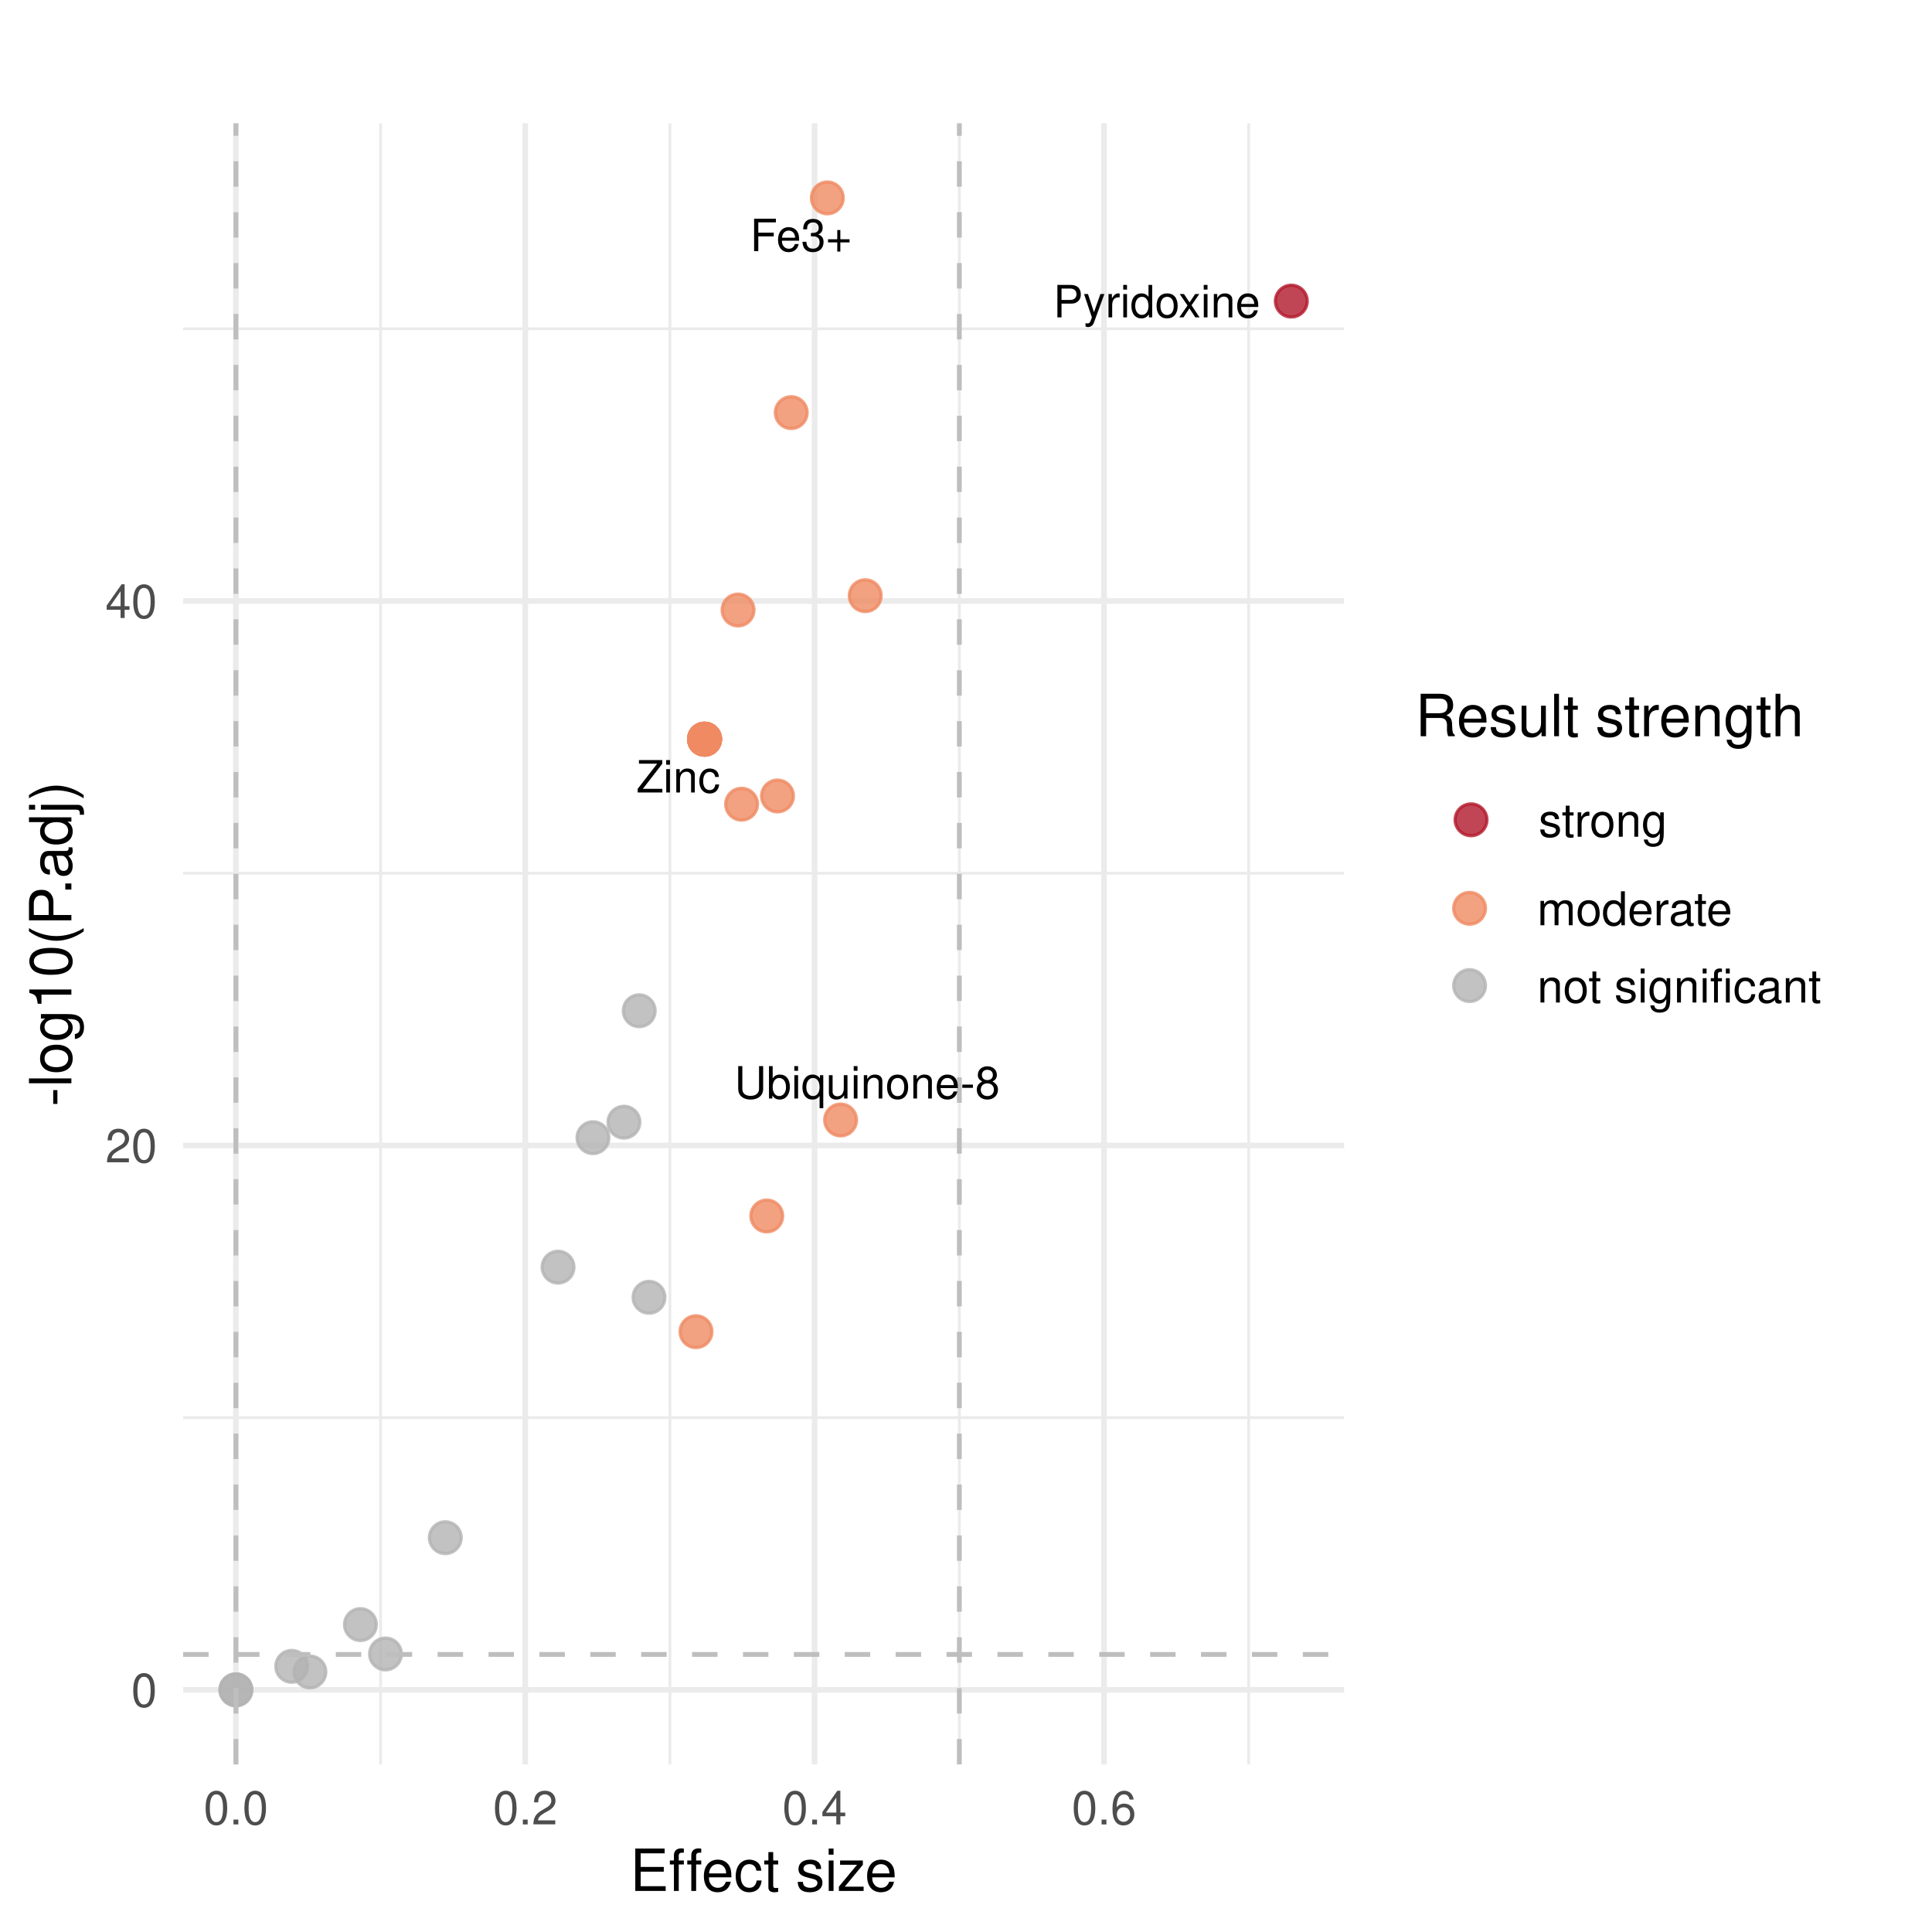
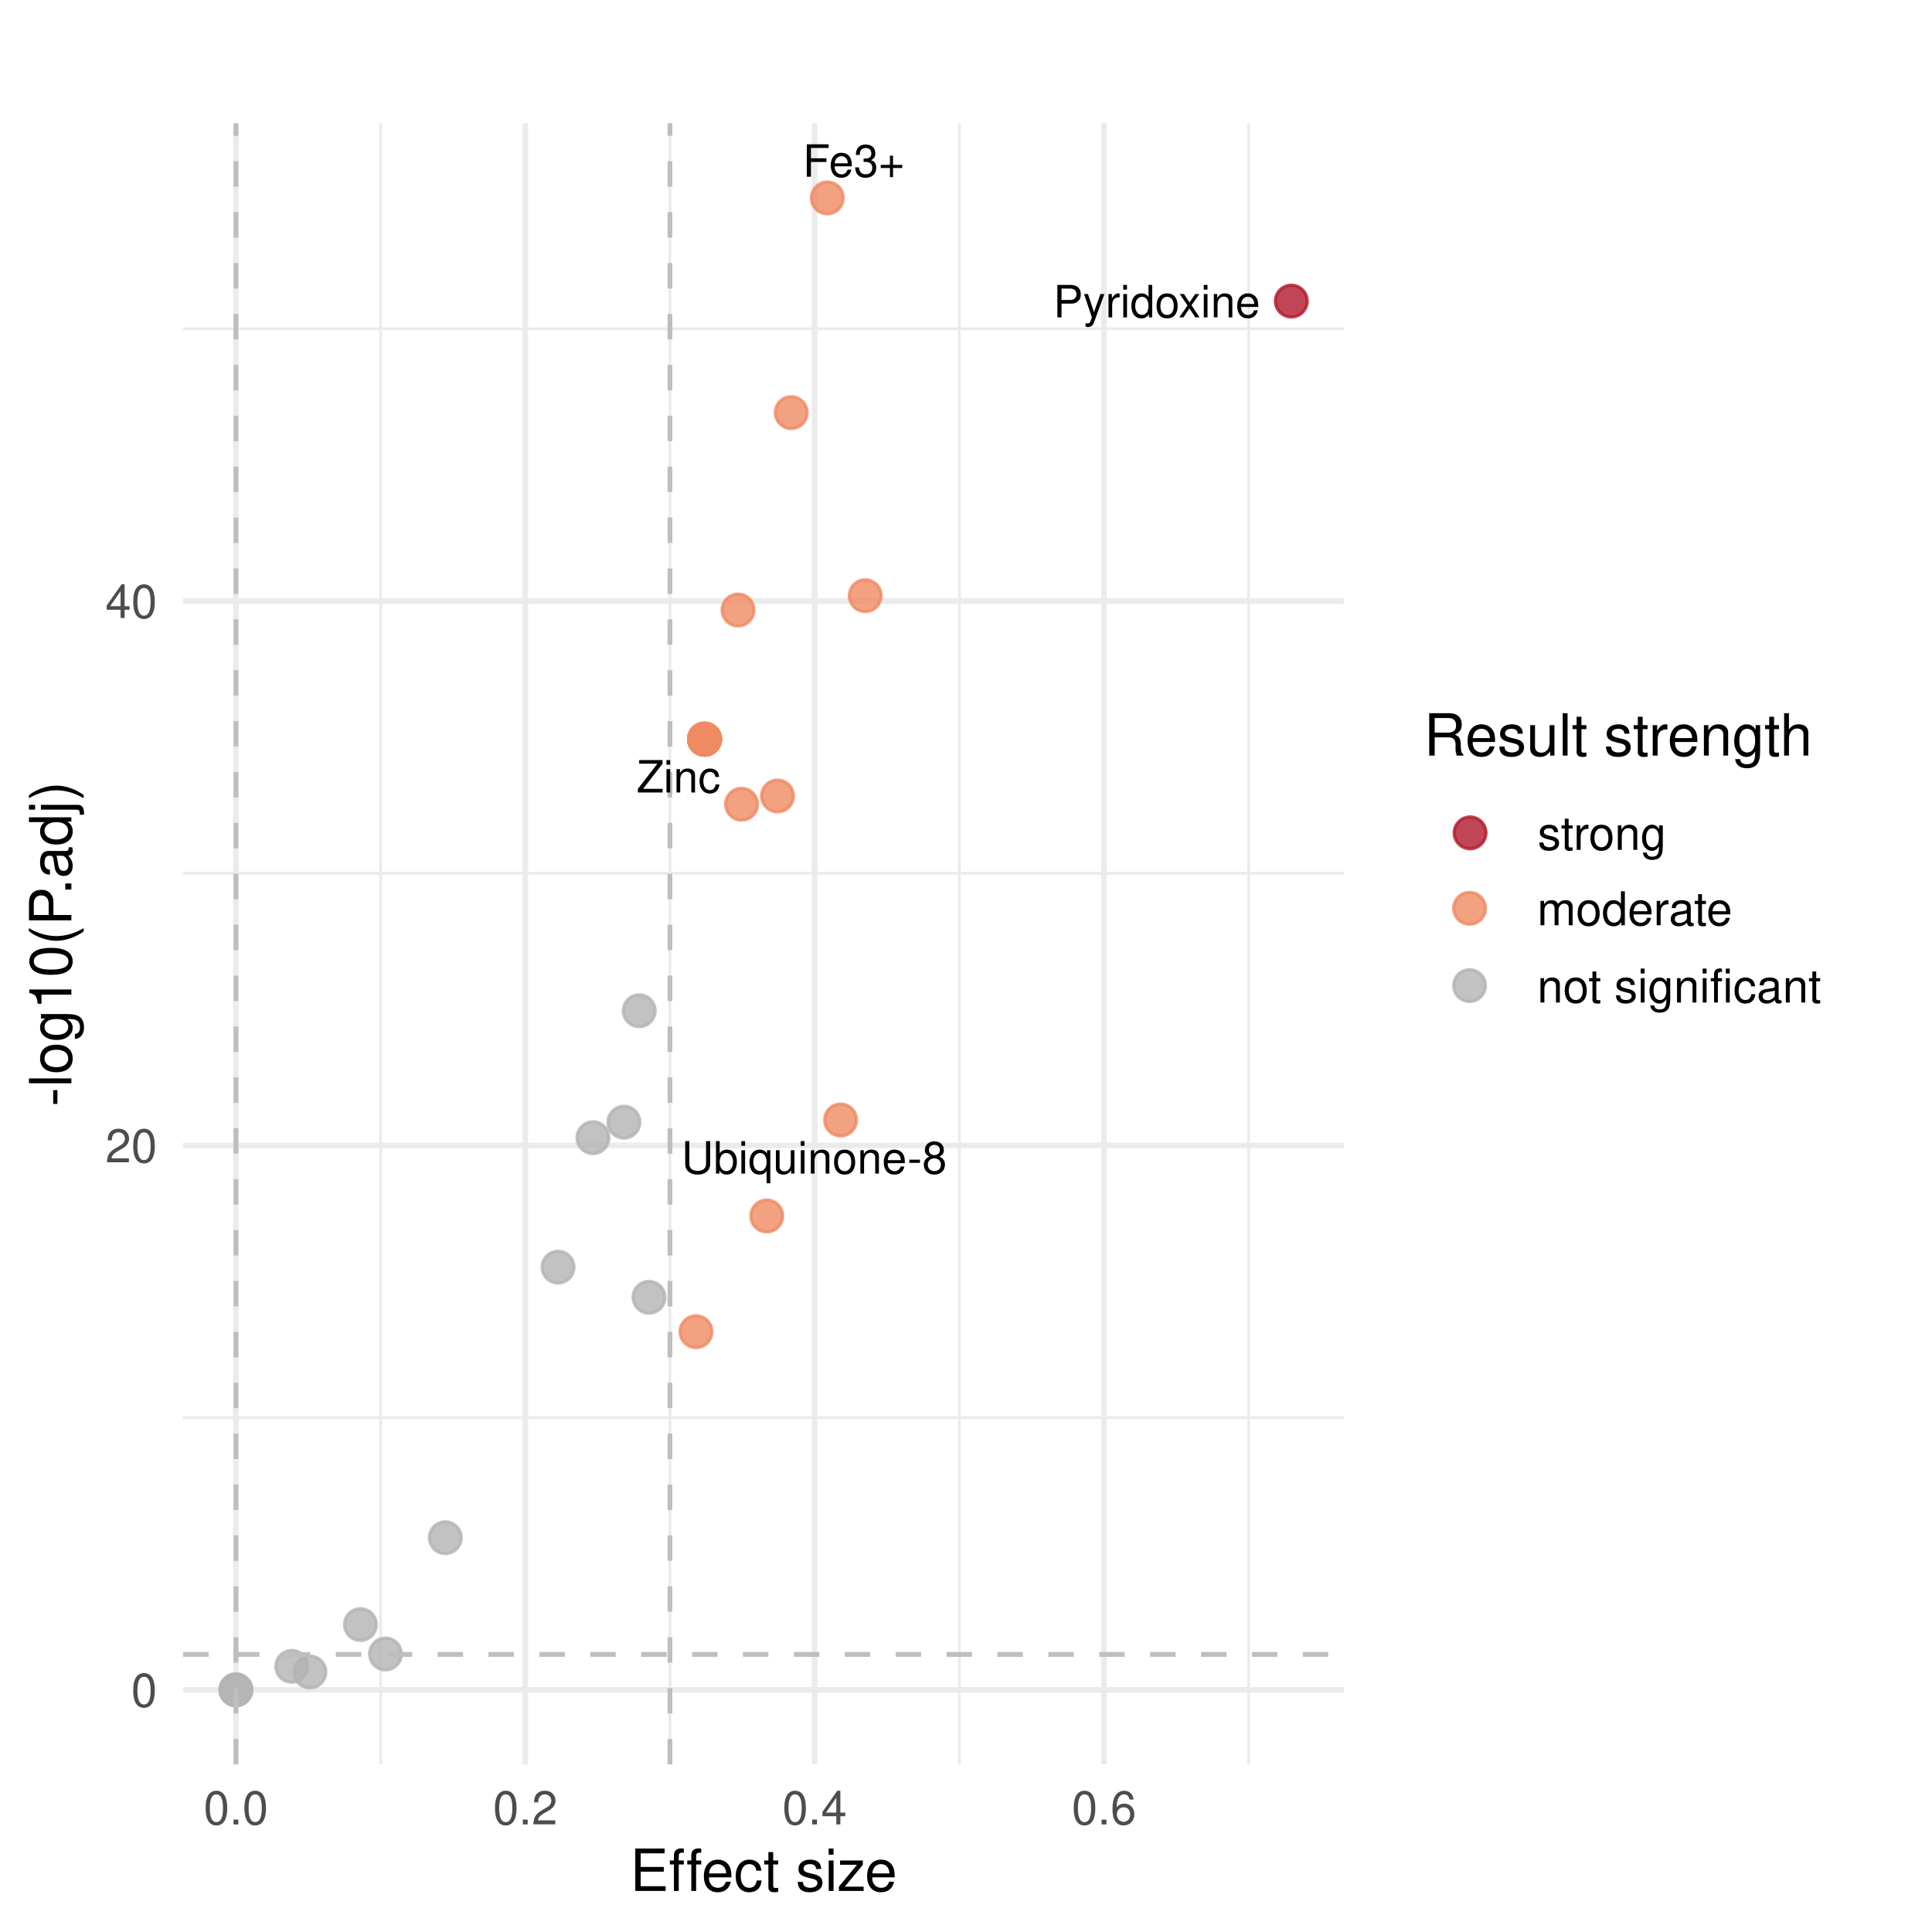
<svg xmlns="http://www.w3.org/2000/svg" class="svglite" width="432.00pt" height="432.00pt" viewBox="0 0 432.00 432.00" version="1.1" id="svg64">
  <defs id="defs1">
    <style type="text/css" id="style1">
    .svglite line, .svglite polyline, .svglite polygon, .svglite path, .svglite rect, .svglite circle {
      fill: none;
      stroke: #000000;
      stroke-linecap: round;
      stroke-linejoin: round;
      stroke-miterlimit: 10.00;
    }
    .svglite text {
      white-space: pre;
    }
  </style>
  </defs>
  <rect width="100%" height="100%" style="stroke: none; fill: none;" id="rect1" />
  <defs id="defs2">
    <clipPath id="cpMC4wMHw0MzIuMDB8MC4wMHw0MzIuMDA=">
      <rect x="0.00" y="0.00" width="432.00" height="432.00" id="rect2" />
    </clipPath>
  </defs>
  <g clip-path="url(#cpMC4wMHw0MzIuMDB8MC4wMHw0MzIuMDA=)" id="g2" />
  <defs id="defs3">
    <clipPath id="cpNDAuOTV8MzAwLjU0fDI3LjU3fDM5NC41Mw==">
      <rect x="40.95" y="27.57" width="259.58" height="366.97" id="rect3" />
    </clipPath>
  </defs>
  <g clip-path="url(#cpNDAuOTV8MzAwLjU0fDI3LjU3fDM5NC41Mw==)" id="g50">
    <polyline points="40.95,316.99 300.54,316.99 " style="stroke-width: 0.63; stroke: #EBEBEB; stroke-linecap: butt;" id="polyline3" />
    <polyline points="40.95,195.26 300.54,195.26 " style="stroke-width: 0.63; stroke: #EBEBEB; stroke-linecap: butt;" id="polyline4" />
    <polyline points="40.95,73.52 300.54,73.52 " style="stroke-width: 0.63; stroke: #EBEBEB; stroke-linecap: butt;" id="polyline5" />
    <polyline points="85.10,394.53 85.10,27.57 " style="stroke-width: 0.63; stroke: #EBEBEB; stroke-linecap: butt;" id="polyline6" />
    <polyline points="149.80,394.53 149.80,27.57 " style="stroke-width: 0.63; stroke: #EBEBEB; stroke-linecap: butt;" id="polyline7" />
    <polyline points="214.51,394.53 214.51,27.57 " style="stroke-width: 0.63; stroke: #EBEBEB; stroke-linecap: butt;" id="polyline8" />
    <polyline points="279.21,394.53 279.21,27.57 " style="stroke-width: 0.63; stroke: #EBEBEB; stroke-linecap: butt;" id="polyline9" />
    <polyline points="40.95,377.85 300.54,377.85 " style="stroke-width: 1.26; stroke: #EBEBEB; stroke-linecap: butt;" id="polyline10" />
    <polyline points="40.95,256.12 300.54,256.12 " style="stroke-width: 1.26; stroke: #EBEBEB; stroke-linecap: butt;" id="polyline11" />
    <polyline points="40.95,134.39 300.54,134.39 " style="stroke-width: 1.26; stroke: #EBEBEB; stroke-linecap: butt;" id="polyline12" />
    <polyline points="52.75,394.53 52.75,27.57 " style="stroke-width: 1.26; stroke: #EBEBEB; stroke-linecap: butt;" id="polyline13" />
    <polyline points="117.45,394.53 117.45,27.57 " style="stroke-width: 1.26; stroke: #EBEBEB; stroke-linecap: butt;" id="polyline14" />
    <polyline points="182.15,394.53 182.15,27.57 " style="stroke-width: 1.26; stroke: #EBEBEB; stroke-linecap: butt;" id="polyline15" />
    <polyline points="246.86,394.53 246.86,27.57 " style="stroke-width: 1.26; stroke: #EBEBEB; stroke-linecap: butt;" id="polyline16" />
    <circle cx="165.03" cy="136.40" r="3.56" style="stroke-width: 0.71; stroke: #EF8A62; stroke-opacity: 0.80; fill: #EF8A62; fill-opacity: 0.80;" id="circle16" />
    <circle cx="52.75" cy="377.85" r="3.56" style="stroke-width: 0.71; stroke: #B3B3B3; stroke-opacity: 0.80; fill: #B3B3B3; fill-opacity: 0.80;" id="circle17" />
    <circle cx="145.12" cy="290.08" r="3.56" style="stroke-width: 0.71; stroke: #B3B3B3; stroke-opacity: 0.80; fill: #B3B3B3; fill-opacity: 0.80;" id="circle18" />
    <circle cx="157.54" cy="165.28" r="3.56" style="stroke-width: 0.71; stroke: #EF8A62; stroke-opacity: 0.80; fill: #EF8A62; fill-opacity: 0.80;" id="circle19" />
    <circle cx="157.54" cy="165.28" r="3.56" style="stroke-width: 0.71; stroke: #EF8A62; stroke-opacity: 0.80; fill: #EF8A62; fill-opacity: 0.80;" id="circle20" />
    <circle cx="157.54" cy="165.28" r="3.56" style="stroke-width: 0.71; stroke: #EF8A62; stroke-opacity: 0.80; fill: #EF8A62; fill-opacity: 0.80;" id="circle21" />
    <circle cx="173.85" cy="177.98" r="3.56" style="stroke-width: 0.71; stroke: #EF8A62; stroke-opacity: 0.80; fill: #EF8A62; fill-opacity: 0.80;" id="circle22" />
    <circle cx="165.82" cy="179.82" r="3.56" style="stroke-width: 0.71; stroke: #EF8A62; stroke-opacity: 0.80; fill: #EF8A62; fill-opacity: 0.80;" id="circle23" />
    <circle cx="69.30" cy="373.85" r="3.56" style="stroke-width: 0.71; stroke: #B3B3B3; stroke-opacity: 0.80; fill: #B3B3B3; fill-opacity: 0.80;" id="circle24" />
    <circle cx="184.99" cy="44.25" r="3.56" style="stroke-width: 0.71; stroke: #EF8A62; stroke-opacity: 0.80; fill: #EF8A62; fill-opacity: 0.80;" id="circle25" />
    <circle cx="132.59" cy="254.39" r="3.56" style="stroke-width: 0.71; stroke: #B3B3B3; stroke-opacity: 0.80; fill: #B3B3B3; fill-opacity: 0.80;" id="circle26" />
    <circle cx="142.93" cy="226.01" r="3.56" style="stroke-width: 0.71; stroke: #B3B3B3; stroke-opacity: 0.80; fill: #B3B3B3; fill-opacity: 0.80;" id="circle27" />
    <circle cx="80.59" cy="363.26" r="3.56" style="stroke-width: 0.71; stroke: #B3B3B3; stroke-opacity: 0.80; fill: #B3B3B3; fill-opacity: 0.80;" id="circle28" />
    <circle cx="86.20" cy="369.83" r="3.56" style="stroke-width: 0.71; stroke: #B3B3B3; stroke-opacity: 0.80; fill: #B3B3B3; fill-opacity: 0.80;" id="circle29" />
    <circle cx="139.51" cy="250.92" r="3.56" style="stroke-width: 0.71; stroke: #B3B3B3; stroke-opacity: 0.80; fill: #B3B3B3; fill-opacity: 0.80;" id="circle30" />
    <circle cx="124.78" cy="283.34" r="3.56" style="stroke-width: 0.71; stroke: #B3B3B3; stroke-opacity: 0.80; fill: #B3B3B3; fill-opacity: 0.80;" id="circle31" />
    <circle cx="155.63" cy="297.77" r="3.56" style="stroke-width: 0.71; stroke: #EF8A62; stroke-opacity: 0.80; fill: #EF8A62; fill-opacity: 0.80;" id="circle32" />
    <circle cx="171.45" cy="271.89" r="3.56" style="stroke-width: 0.71; stroke: #EF8A62; stroke-opacity: 0.80; fill: #EF8A62; fill-opacity: 0.80;" id="circle33" />
    <circle cx="157.54" cy="165.28" r="3.56" style="stroke-width: 0.71; stroke: #EF8A62; stroke-opacity: 0.80; fill: #EF8A62; fill-opacity: 0.80;" id="circle34" />
    <circle cx="99.57" cy="343.83" r="3.56" style="stroke-width: 0.71; stroke: #B3B3B3; stroke-opacity: 0.80; fill: #B3B3B3; fill-opacity: 0.80;" id="circle35" />
    <circle cx="65.23" cy="372.60" r="3.56" style="stroke-width: 0.71; stroke: #B3B3B3; stroke-opacity: 0.80; fill: #B3B3B3; fill-opacity: 0.80;" id="circle36" />
    <circle cx="176.92" cy="92.26" r="3.56" style="stroke-width: 0.71; stroke: #EF8A62; stroke-opacity: 0.80; fill: #EF8A62; fill-opacity: 0.80;" id="circle37" />
    <circle cx="193.47" cy="133.20" r="3.56" style="stroke-width: 0.71; stroke: #EF8A62; stroke-opacity: 0.80; fill: #EF8A62; fill-opacity: 0.80;" id="circle38" />
    <circle cx="288.74" cy="67.33" r="3.56" style="stroke-width: 0.71; stroke: #B2182B; stroke-opacity: 0.80; fill: #B2182B; fill-opacity: 0.80;" id="circle39" />
    <circle cx="187.96" cy="250.43" r="3.56" style="stroke-width: 0.71; stroke: #EF8A62; stroke-opacity: 0.80; fill: #EF8A62; fill-opacity: 0.80;" id="circle40" />
    <circle cx="157.54" cy="165.28" r="3.56" style="stroke-width: 0.71; stroke: #EF8A62; stroke-opacity: 0.80; fill: #EF8A62; fill-opacity: 0.80;" id="circle41" />
    <circle cx="157.54" cy="165.28" r="3.56" style="stroke-width: 0.71; stroke: #EF8A62; stroke-opacity: 0.80; fill: #EF8A62; fill-opacity: 0.80;" id="circle42" />
    <circle cx="157.54" cy="165.28" r="3.56" style="stroke-width: 0.71; stroke: #EF8A62; stroke-opacity: 0.80; fill: #EF8A62; fill-opacity: 0.80;" id="circle43" />
    <circle cx="157.54" cy="165.28" r="3.56" style="stroke-width: 0.71; stroke: #EF8A62; stroke-opacity: 0.80; fill: #EF8A62; fill-opacity: 0.80;" id="circle44" />
    <circle cx="52.75" cy="377.85" r="3.56" style="stroke-width: 0.71; stroke: #B3B3B3; stroke-opacity: 0.80; fill: #B3B3B3; fill-opacity: 0.80;" id="circle45" />
    <line x1="52.75" y1="394.53" x2="52.75" y2="27.57" style="stroke-width: 1.07; stroke: #BEBEBE; stroke-dasharray: 5.69,5.69; stroke-linecap: butt;" id="line45" />
-     <line x1="214.51" y1="394.53" x2="214.51" y2="27.57" style="stroke-width: 1.07; stroke: #BEBEBE; stroke-dasharray: 5.69,5.69; stroke-linecap: butt;" id="line46" />
+     <line x1="149.80" y1="394.53" x2="149.80" y2="27.57" style="stroke-width: 1.07; stroke: #BEBEBE; stroke-dasharray: 5.69,5.69; stroke-linecap: butt;" id="line46" />
    <line x1="40.95" y1="369.94" x2="300.54" y2="369.94" style="stroke-width: 1.07; stroke: #BEBEBE; stroke-dasharray: 5.69,5.69; stroke-linecap: butt;" id="line47" />
-     <text x="179.10" y="56.15" text-anchor="middle" style="font-size: 9.96px; font-family: &quot;Nimbus Sans&quot;;" textLength="25.96px" lengthAdjust="spacingAndGlyphs" id="text47">Fe3+</text>
+     <text x="190.88" y="39.52" text-anchor="middle" style="font-size: 9.96px; font-family: &quot;Nimbus Sans&quot;;" textLength="25.96px" lengthAdjust="spacingAndGlyphs" id="text47">Fe3+</text>
    <text x="258.66" y="70.96" text-anchor="middle" style="font-size: 9.96px; font-family: &quot;Nimbus Sans&quot;;" textLength="51.92px" lengthAdjust="spacingAndGlyphs" id="text48">Pyridoxine</text>
-     <text x="193.90" y="245.63" text-anchor="middle" style="font-size: 9.96px; font-family: &quot;Nimbus Sans&quot;;" textLength="66.50px" lengthAdjust="spacingAndGlyphs" id="text49">Ubiquinone-8</text>
-     <text x="151.67" y="177.20" text-anchor="middle" style="font-size: 9.96px; font-family: &quot;Nimbus Sans&quot;;" textLength="21.36px" lengthAdjust="spacingAndGlyphs" id="text50">Zinc</text>
+     <text x="182.05" y="262.41" text-anchor="middle" style="font-size: 9.96px; font-family: &quot;Nimbus Sans&quot;;" textLength="66.50px" lengthAdjust="spacingAndGlyphs" id="text49">Ubiquinone-8</text>
+     <text x="151.72" y="177.20" text-anchor="middle" style="font-size: 9.96px; font-family: &quot;Nimbus Sans&quot;;" textLength="21.36px" lengthAdjust="spacingAndGlyphs" id="text50">Zinc</text>
  </g>
  <g clip-path="url(#cpMC4wMHw0MzIuMDB8MC4wMHw0MzIuMDA=)" id="g64">
    <text x="35.12" y="381.64" text-anchor="end" style="font-size: 10.40px;fill: #4D4D4D; font-family: &quot;Nimbus Sans&quot;;" textLength="6.61px" lengthAdjust="spacingAndGlyphs" id="text51">0</text>
    <text x="35.12" y="259.91" text-anchor="end" style="font-size: 10.40px;fill: #4D4D4D; font-family: &quot;Nimbus Sans&quot;;" textLength="13.22px" lengthAdjust="spacingAndGlyphs" id="text52">20</text>
    <text x="35.12" y="138.18" text-anchor="end" style="font-size: 10.40px;fill: #4D4D4D; font-family: &quot;Nimbus Sans&quot;;" textLength="13.22px" lengthAdjust="spacingAndGlyphs" id="text53">40</text>
    <text x="52.75" y="407.94" text-anchor="middle" style="font-size: 10.40px;fill: #4D4D4D; font-family: &quot;Nimbus Sans&quot;;" textLength="16.52px" lengthAdjust="spacingAndGlyphs" id="text54">0.0</text>
    <text x="117.45" y="407.94" text-anchor="middle" style="font-size: 10.40px;fill: #4D4D4D; font-family: &quot;Nimbus Sans&quot;;" textLength="16.52px" lengthAdjust="spacingAndGlyphs" id="text55">0.2</text>
    <text x="182.15" y="407.94" text-anchor="middle" style="font-size: 10.40px;fill: #4D4D4D; font-family: &quot;Nimbus Sans&quot;;" textLength="16.52px" lengthAdjust="spacingAndGlyphs" id="text56">0.4</text>
    <text x="246.86" y="407.94" text-anchor="middle" style="font-size: 10.40px;fill: #4D4D4D; font-family: &quot;Nimbus Sans&quot;;" textLength="16.52px" lengthAdjust="spacingAndGlyphs" id="text57">0.6</text>
    <text x="170.74" y="422.82" text-anchor="middle" style="font-size: 13.00px; font-family: &quot;Nimbus Sans&quot;;" textLength="66.97px" lengthAdjust="spacingAndGlyphs" id="text58">Effect size</text>
    <text transform="translate(15.96,211.05) rotate(-90)" text-anchor="middle" style="font-size: 13.00px; font-family: &quot;Nimbus Sans&quot;;" textLength="81.00px" lengthAdjust="spacingAndGlyphs" id="text59">-log10(P.adj)</text>
-     <text x="319.96" y="186.63" style="font-size:13px;font-family:'Nimbus Sans'" textLength="99.09" lengthAdjust="spacingAndGlyphs" id="text60" transform="translate(-3.499823,-22.01069)">Result strength</text>
+     <text x="319.96" y="186.63" style="font-size:13px;font-family:'Nimbus Sans'" textLength="99.09" lengthAdjust="spacingAndGlyphs" id="text60" transform="translate(-1.580561,-17.67098)">Result strength</text>
    <circle cx="328.60" cy="203.10" r="3.56" style="stroke-width: 0.71; stroke: #EF8A62; stroke-opacity: 0.80; fill: #EF8A62; fill-opacity: 0.80;" id="circle60" />
    <circle cx="328.60" cy="220.38" r="3.56" style="stroke-width: 0.71; stroke: #B3B3B3; stroke-opacity: 0.80; fill: #B3B3B3; fill-opacity: 0.80;" id="circle61" />
-     <circle cx="328.928" cy="183.309" r="3.56" style="fill:#b2182b;fill-opacity:0.8;stroke:#b2182b;stroke-width:0.71;stroke-opacity:0.8" id="circle62" />
+     <circle cx="328.713" cy="186.228" r="3.56" style="fill:#b2182b;fill-opacity:0.8;stroke:#b2182b;stroke-width:0.71;stroke-opacity:0.8" id="circle62" />
    <text x="343.72" y="206.89" style="font-size: 10.40px; font-family: &quot;Nimbus Sans&quot;;" textLength="50.57px" lengthAdjust="spacingAndGlyphs" id="text62">moderate</text>
    <text x="343.72" y="224.17" style="font-size: 10.40px; font-family: &quot;Nimbus Sans&quot;;" textLength="73.98px" lengthAdjust="spacingAndGlyphs" id="text63">not significant</text>
-     <text x="343.72" y="241.45" style="font-size:10.4px;font-family:'Nimbus Sans'" textLength="33.07" lengthAdjust="spacingAndGlyphs" id="text64" transform="translate(0.3278902,-54.35112)">strong</text>
+     <text x="343.72" y="241.45" style="font-size:10.4px;font-family:'Nimbus Sans'" textLength="33.07" lengthAdjust="spacingAndGlyphs" id="text64" transform="translate(0.112941,-51.43222)">strong</text>
  </g>
</svg>
